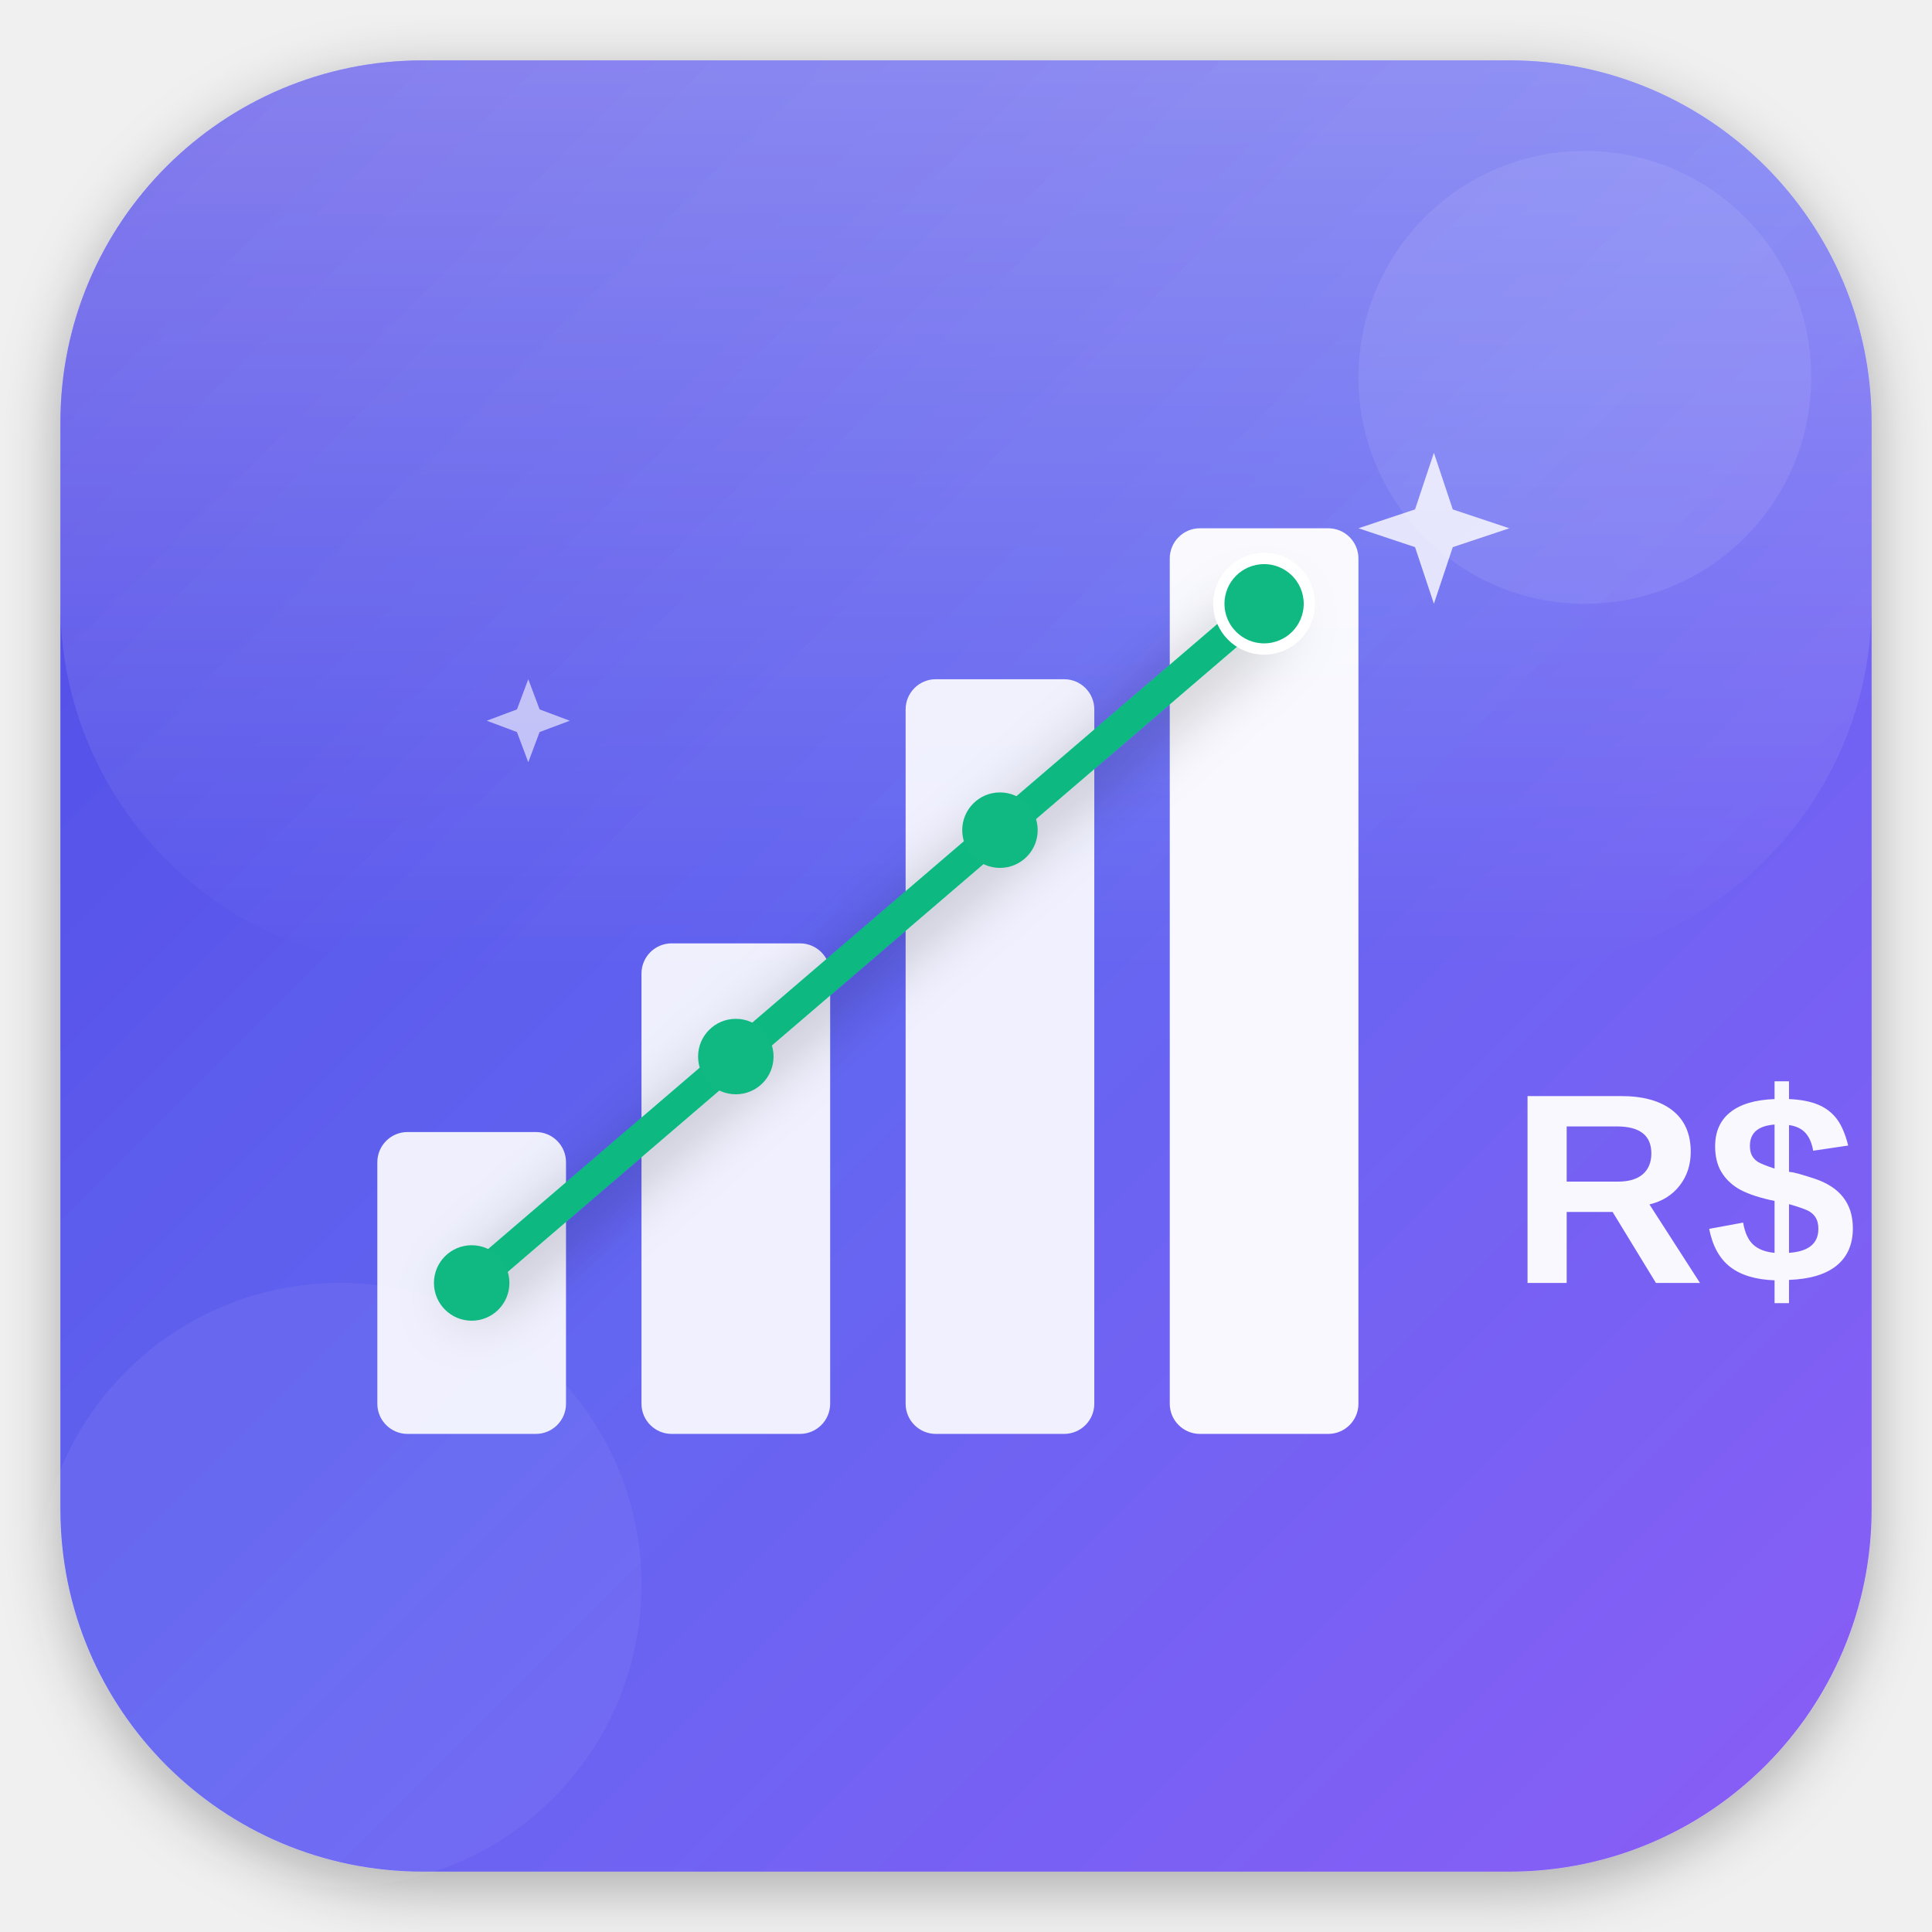
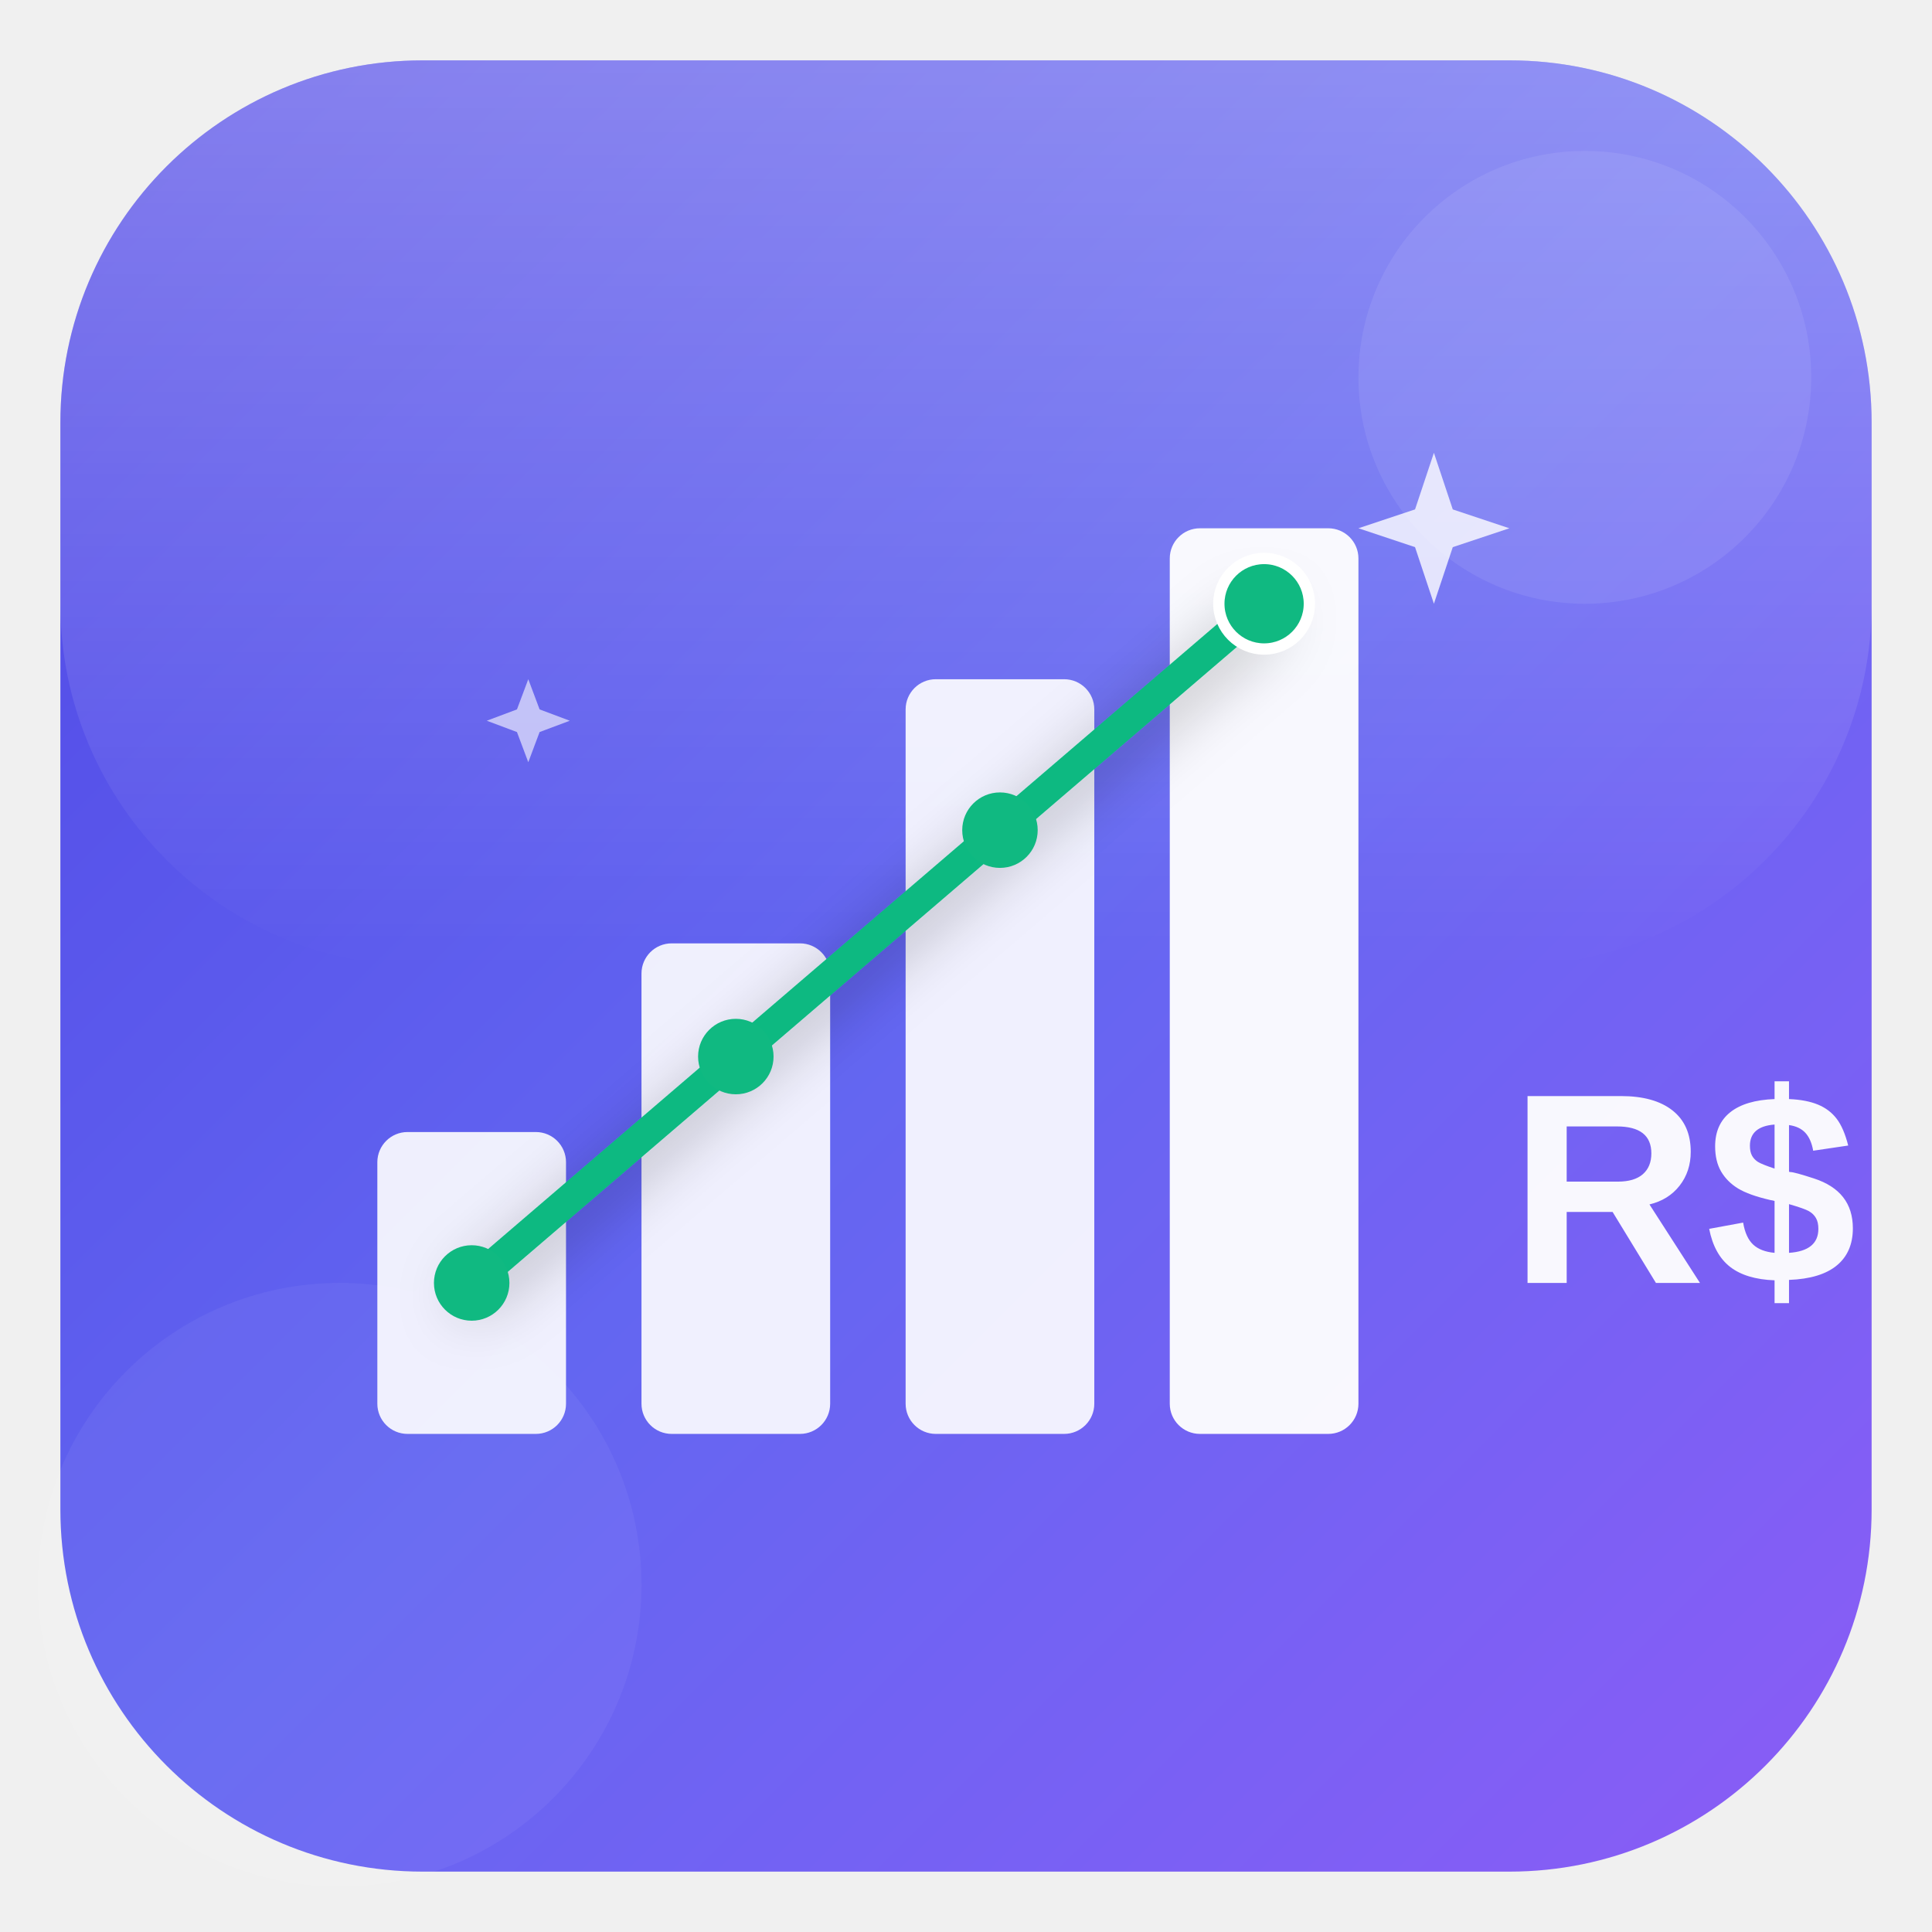
<svg xmlns="http://www.w3.org/2000/svg" viewBox="0 0 512 512">
  <defs>
    <linearGradient id="bgGrad" x1="0%" y1="0%" x2="100%" y2="100%">
      <stop offset="0%" style="stop-color:#4f46e5" />
      <stop offset="50%" style="stop-color:#6366f1" />
      <stop offset="100%" style="stop-color:#8b5cf6" />
    </linearGradient>
    <linearGradient id="shineGrad" x1="0%" y1="0%" x2="0%" y2="100%">
      <stop offset="0%" style="stop-color:rgba(255,255,255,0.3)" />
      <stop offset="100%" style="stop-color:rgba(255,255,255,0)" />
    </linearGradient>
    <filter id="shadow" x="-20%" y="-20%" width="140%" height="140%">
      <feDropShadow dx="0" dy="4" stdDeviation="8" flood-color="#000" flood-opacity="0.3" />
    </filter>
    <filter id="innerShadow">
      <feOffset dx="0" dy="2" />
      <feGaussianBlur stdDeviation="3" />
      <feComposite operator="out" in="SourceGraphic" />
      <feComponentTransfer>
        <feFuncA type="linear" slope="0.3" />
      </feComponentTransfer>
      <feBlend in="SourceGraphic" mode="normal" />
    </filter>
  </defs>
-   <rect x="16" y="16" width="480" height="480" rx="96" ry="96" fill="url(#bgGrad)" filter="url(#shadow)" />
+   <rect x="16" y="16" width="480" height="480" rx="96" ry="96" fill="url(#bgGrad)" />
  <rect x="16" y="16" width="480" height="240" rx="96" ry="96" fill="url(#shineGrad)" />
  <circle cx="420" cy="100" r="60" fill="rgba(255,255,255,0.08)" />
  <circle cx="90" cy="420" r="80" fill="rgba(255,255,255,0.05)" />
  <rect x="100" y="300" width="50" height="80" rx="8" fill="rgba(255,255,255,0.9)" />
  <rect x="170" y="250" width="50" height="130" rx="8" fill="rgba(255,255,255,0.9)" />
  <rect x="240" y="180" width="50" height="200" rx="8" fill="rgba(255,255,255,0.9)" />
  <rect x="310" y="140" width="50" height="240" rx="8" fill="rgba(255,255,255,0.95)" />
  <path d="M125 340 L195 280 L265 220 L335 160" stroke="#10b981" stroke-width="8" stroke-linecap="round" fill="none" filter="url(#shadow)" />
  <circle cx="125" cy="340" r="10" fill="#10b981" />
  <circle cx="195" cy="280" r="10" fill="#10b981" />
  <circle cx="265" cy="220" r="10" fill="#10b981" />
  <circle cx="335" cy="160" r="12" fill="#10b981" stroke="white" stroke-width="3" />
  <text x="400" y="340" font-family="Arial, sans-serif" font-size="72" font-weight="bold" fill="rgba(255,255,255,0.95)">R$</text>
  <path d="M380 120 L385 135 L400 140 L385 145 L380 160 L375 145 L360 140 L375 135 Z" fill="white" opacity="0.8" />
  <path d="M140 180 L143 188 L151 191 L143 194 L140 202 L137 194 L129 191 L137 188 Z" fill="white" opacity="0.6" />
</svg>
